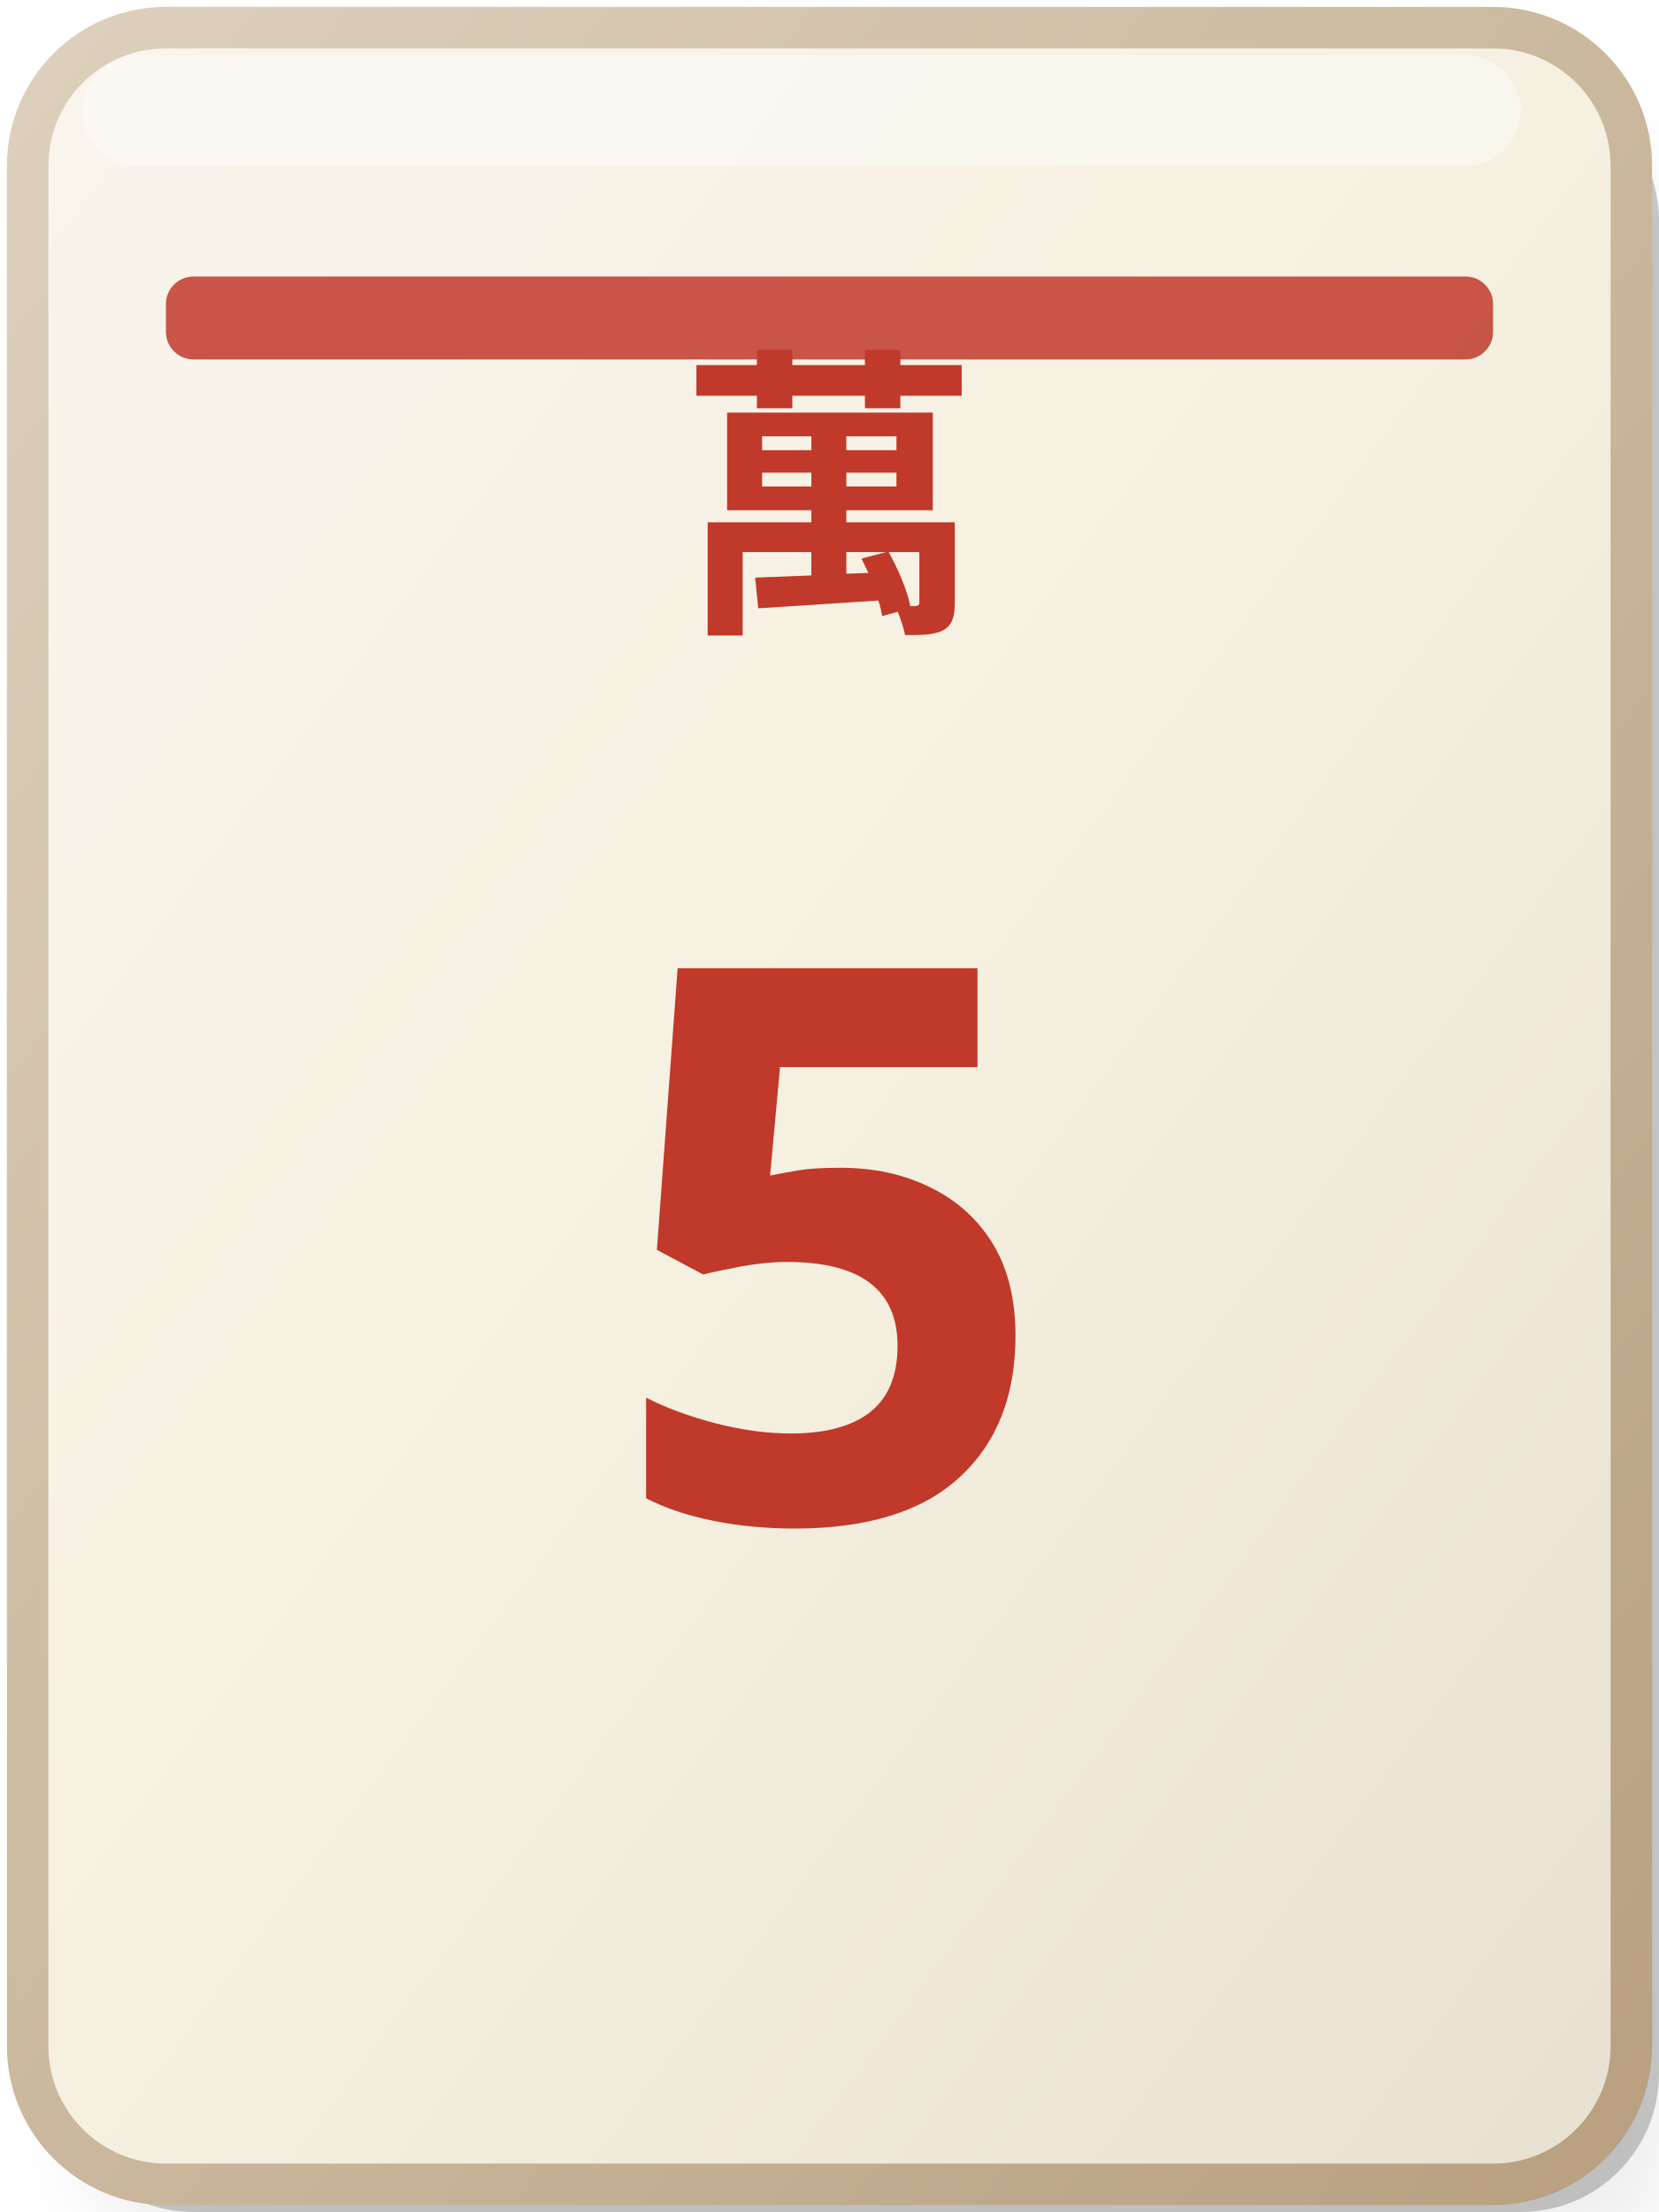
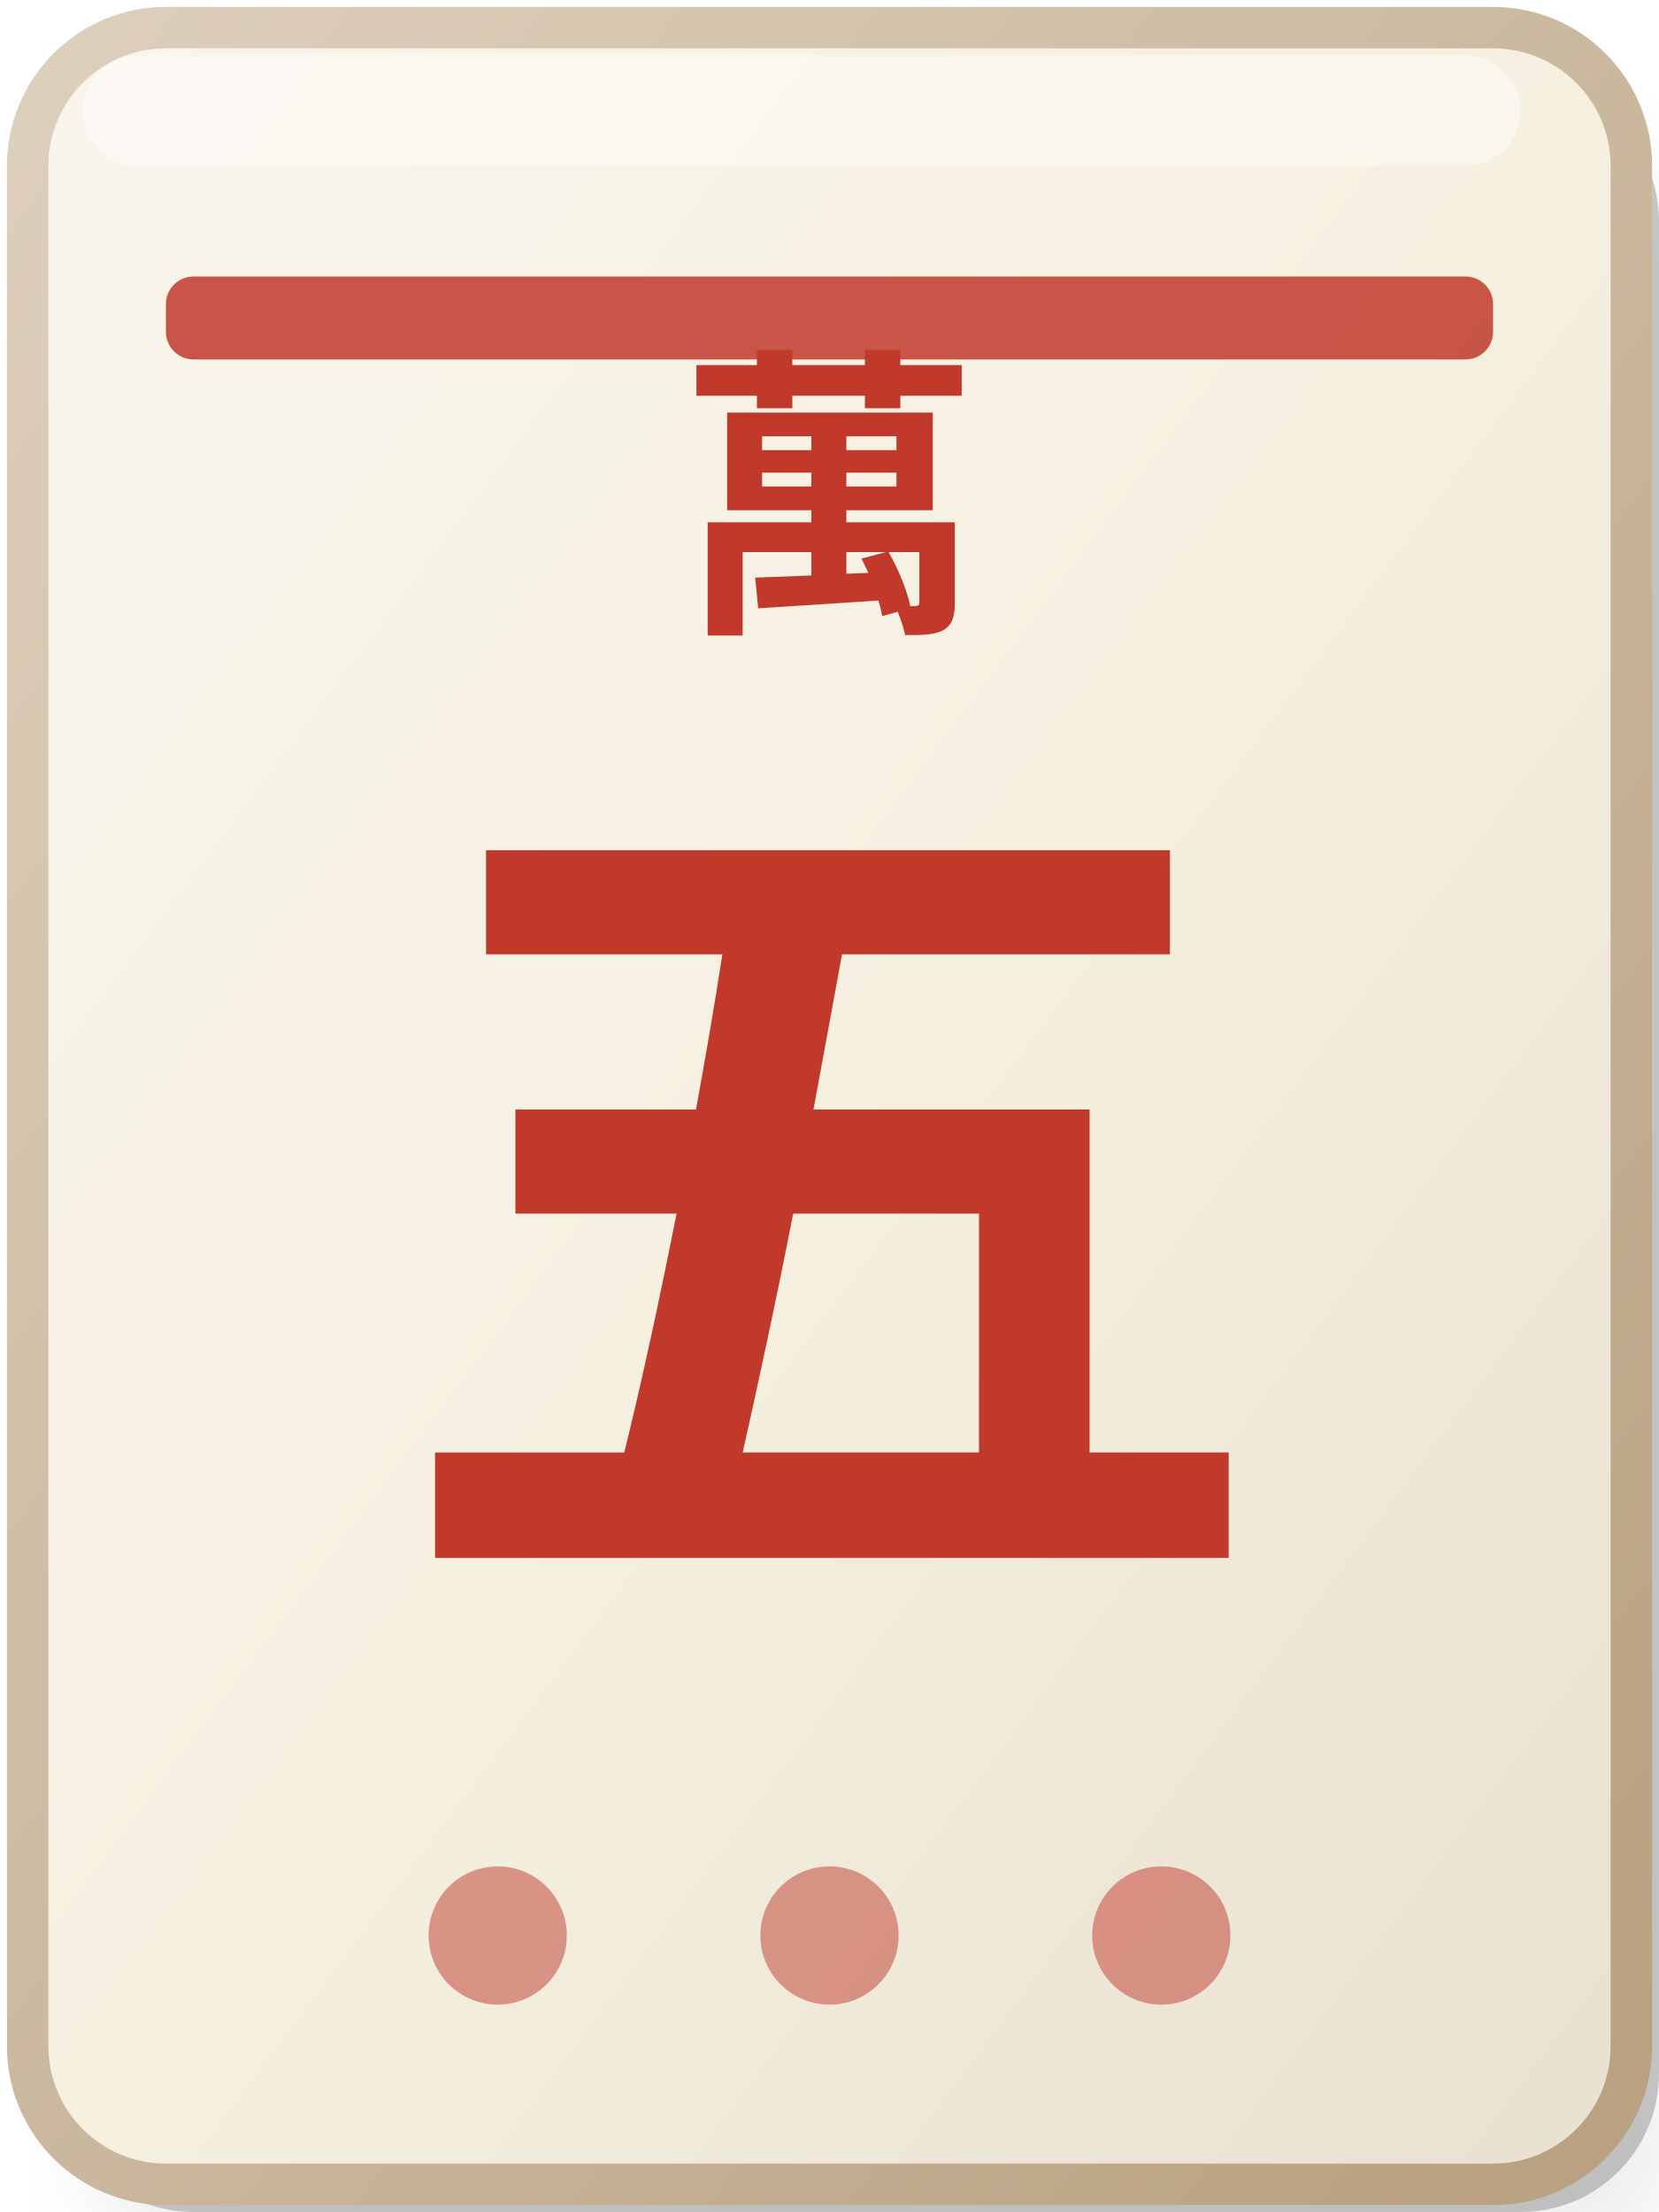
<svg xmlns="http://www.w3.org/2000/svg" width="60" height="80" viewBox="0 0 60 80">
  <defs>
    <filter id="shadow" x="-10%" y="-10%" width="130%" height="140%">
      <feDropShadow dx="1" dy="2" stdDeviation="1.5" flood-color="#00000055" />
    </filter>
-   </defs>
-   <defs>
    <linearGradient id="face" x1="0%" y1="0%" x2="100%" y2="100%">
      <stop offset="0%" stop-color="#faf5ed" />
      <stop offset="50%" stop-color="#f5f0e0" />
      <stop offset="100%" stop-color="#e8e0d0" />
    </linearGradient>
    <linearGradient id="border" x1="0%" y1="0%" x2="100%" y2="100%">
      <stop offset="0%" stop-color="#ddd0bc" />
      <stop offset="100%" stop-color="#b8a080" />
    </linearGradient>
  </defs>
  <rect x="2" y="3" width="58" height="77" rx="5" fill="#00000033" filter="url(#shadow)" />
  <rect x="1" y="1" width="58" height="78" rx="5" fill="url(#face)" stroke="url(#border)" stroke-width="1.5" />
  <rect x="3" y="2" width="52" height="4" rx="2" fill="rgba(255,255,255,0.4)" />
  <rect x="6" y="10" width="48" height="3" rx="1" fill="#c0392b" opacity="0.85" />
  <text x="30" y="22" text-anchor="middle" font-family="Noto Sans TC, sans-serif" font-size="11" fill="#c0392b" font-weight="700">萬</text>
-   <text x="30" y="55" text-anchor="middle" font-family="Noto Sans TC, sans-serif" font-size="28" fill="#c0392b" font-weight="900">5</text>
+   <text x="30" y="55" text-anchor="middle" font-family="Noto Sans TC, sans-serif" font-size="32" fill="#c0392b" font-weight="900">五</text>
+   <circle cx="18" cy="70" r="2.5" fill="#c0392b" opacity="0.5" />
+   <circle cx="30" cy="70" r="2.5" fill="#c0392b" opacity="0.5" />
+   <circle cx="42" cy="70" r="2.5" fill="#c0392b" opacity="0.5" />
</svg>
